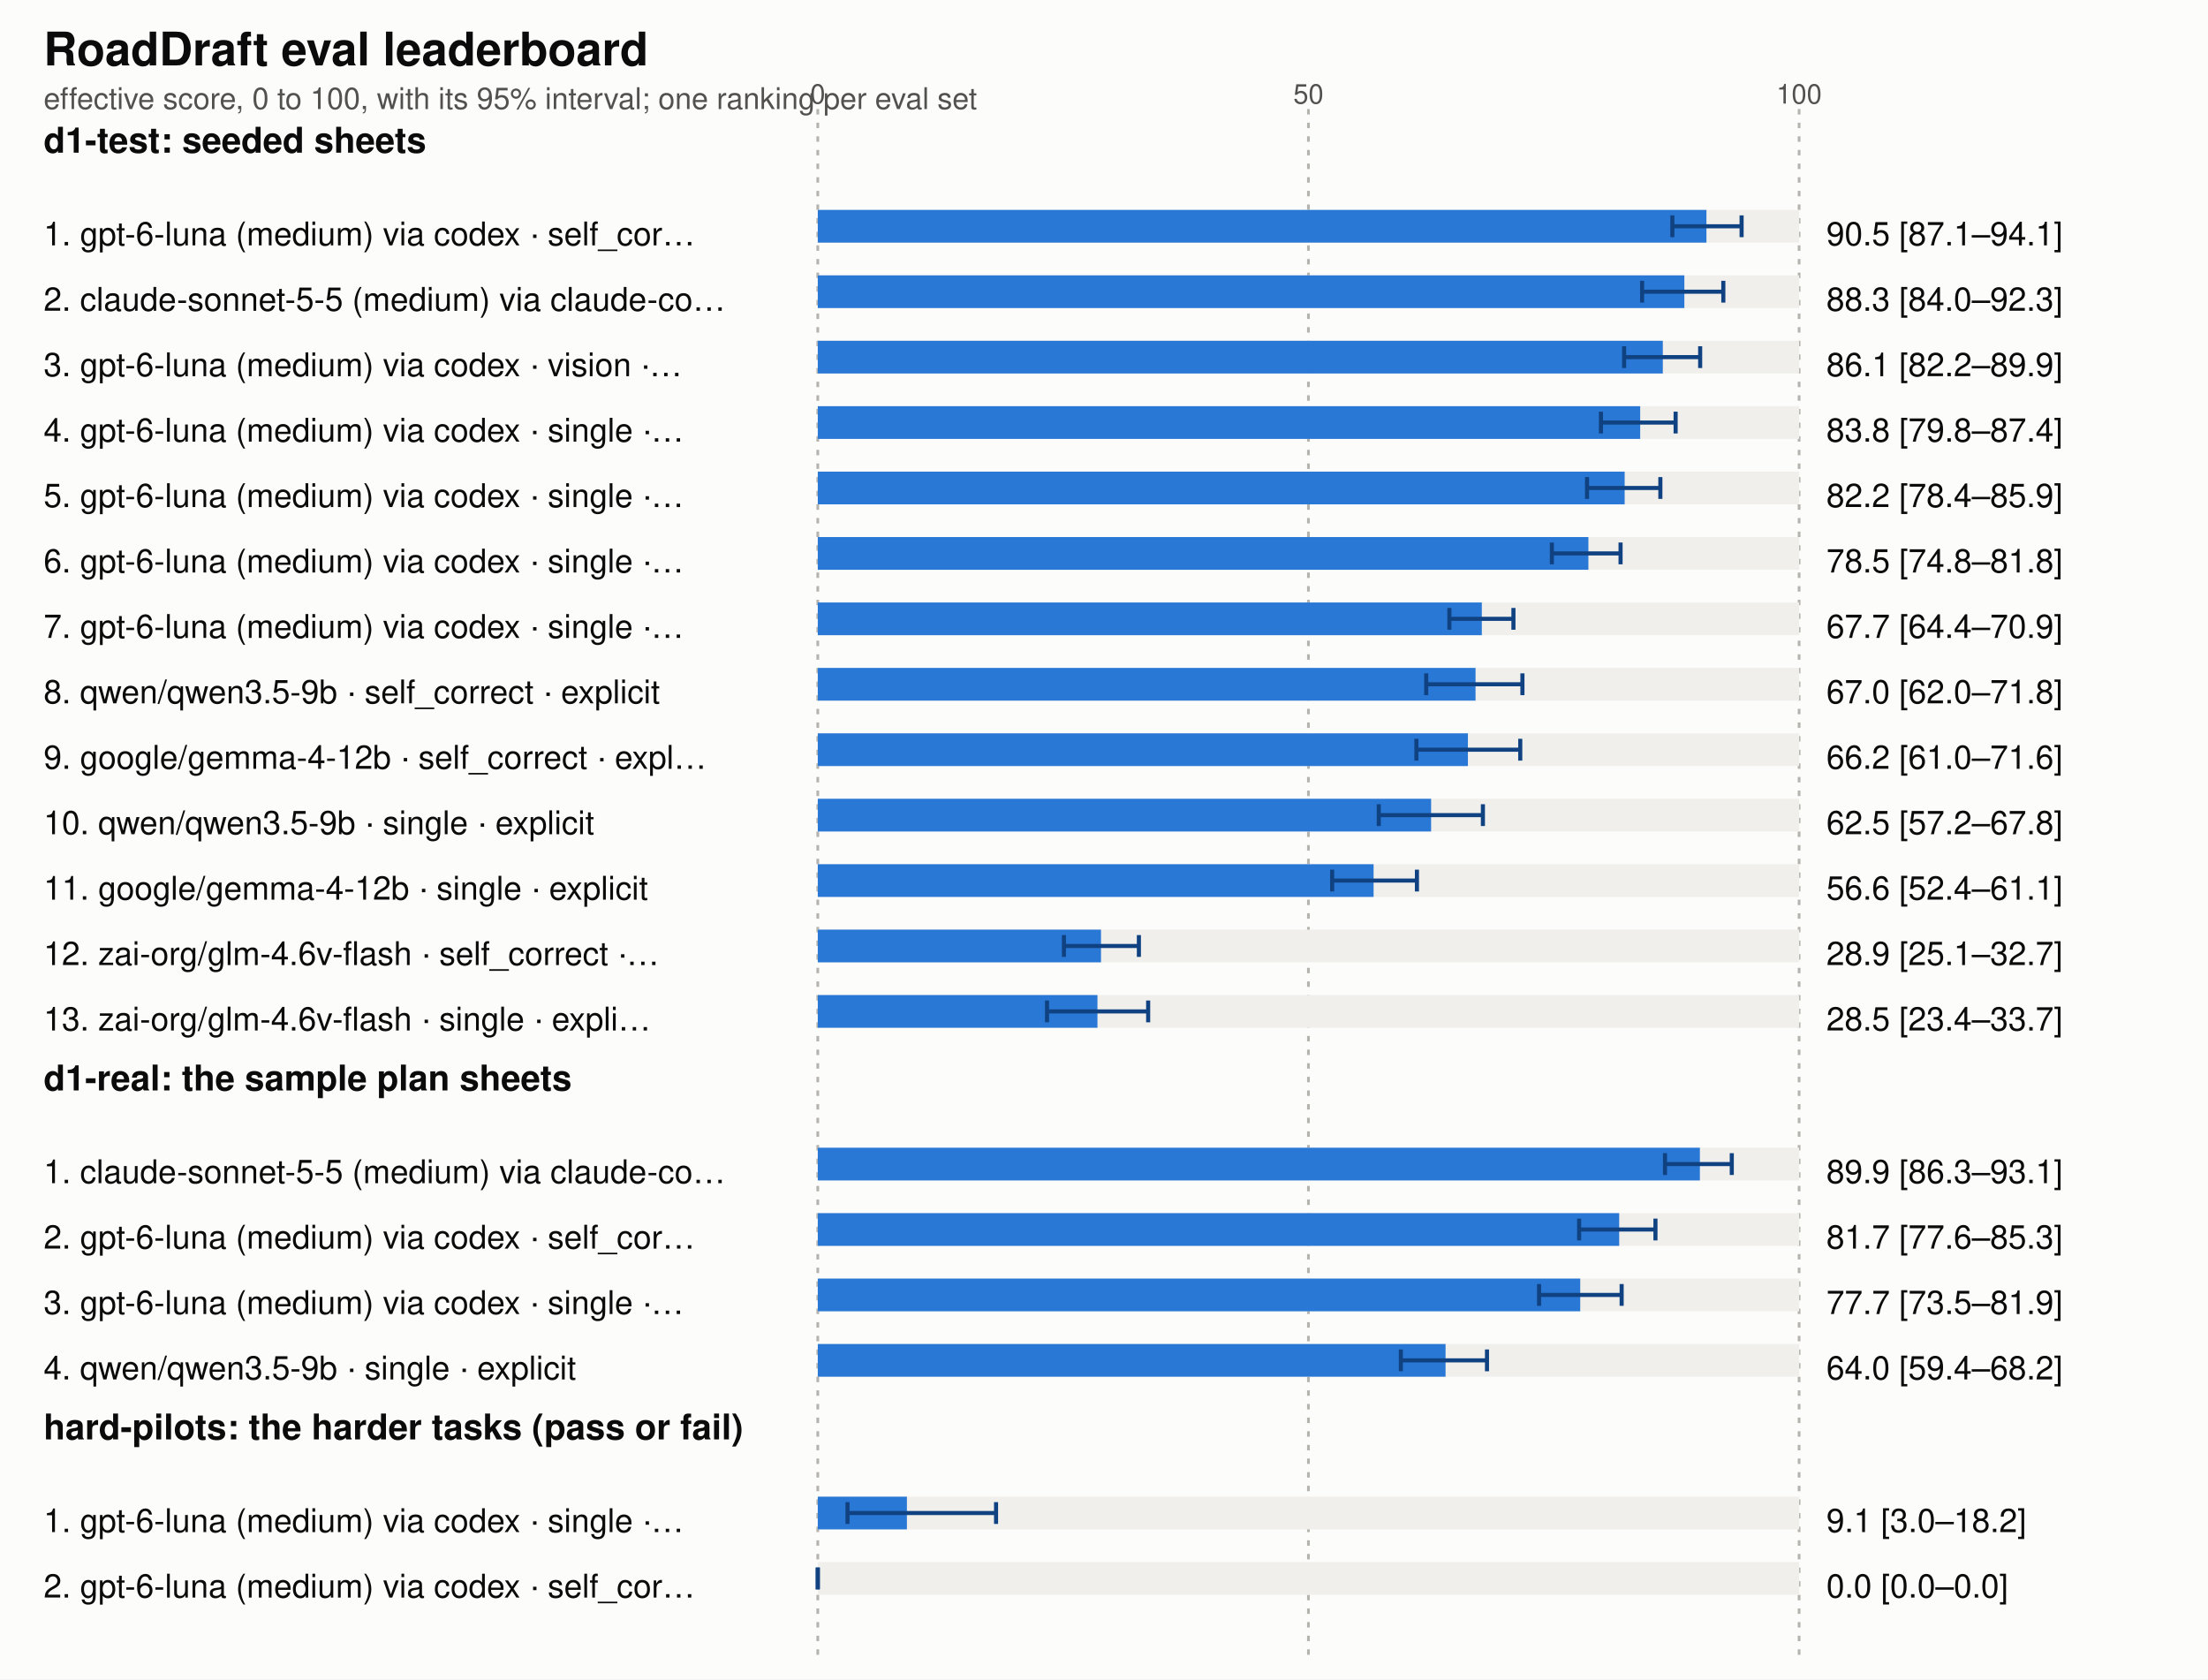
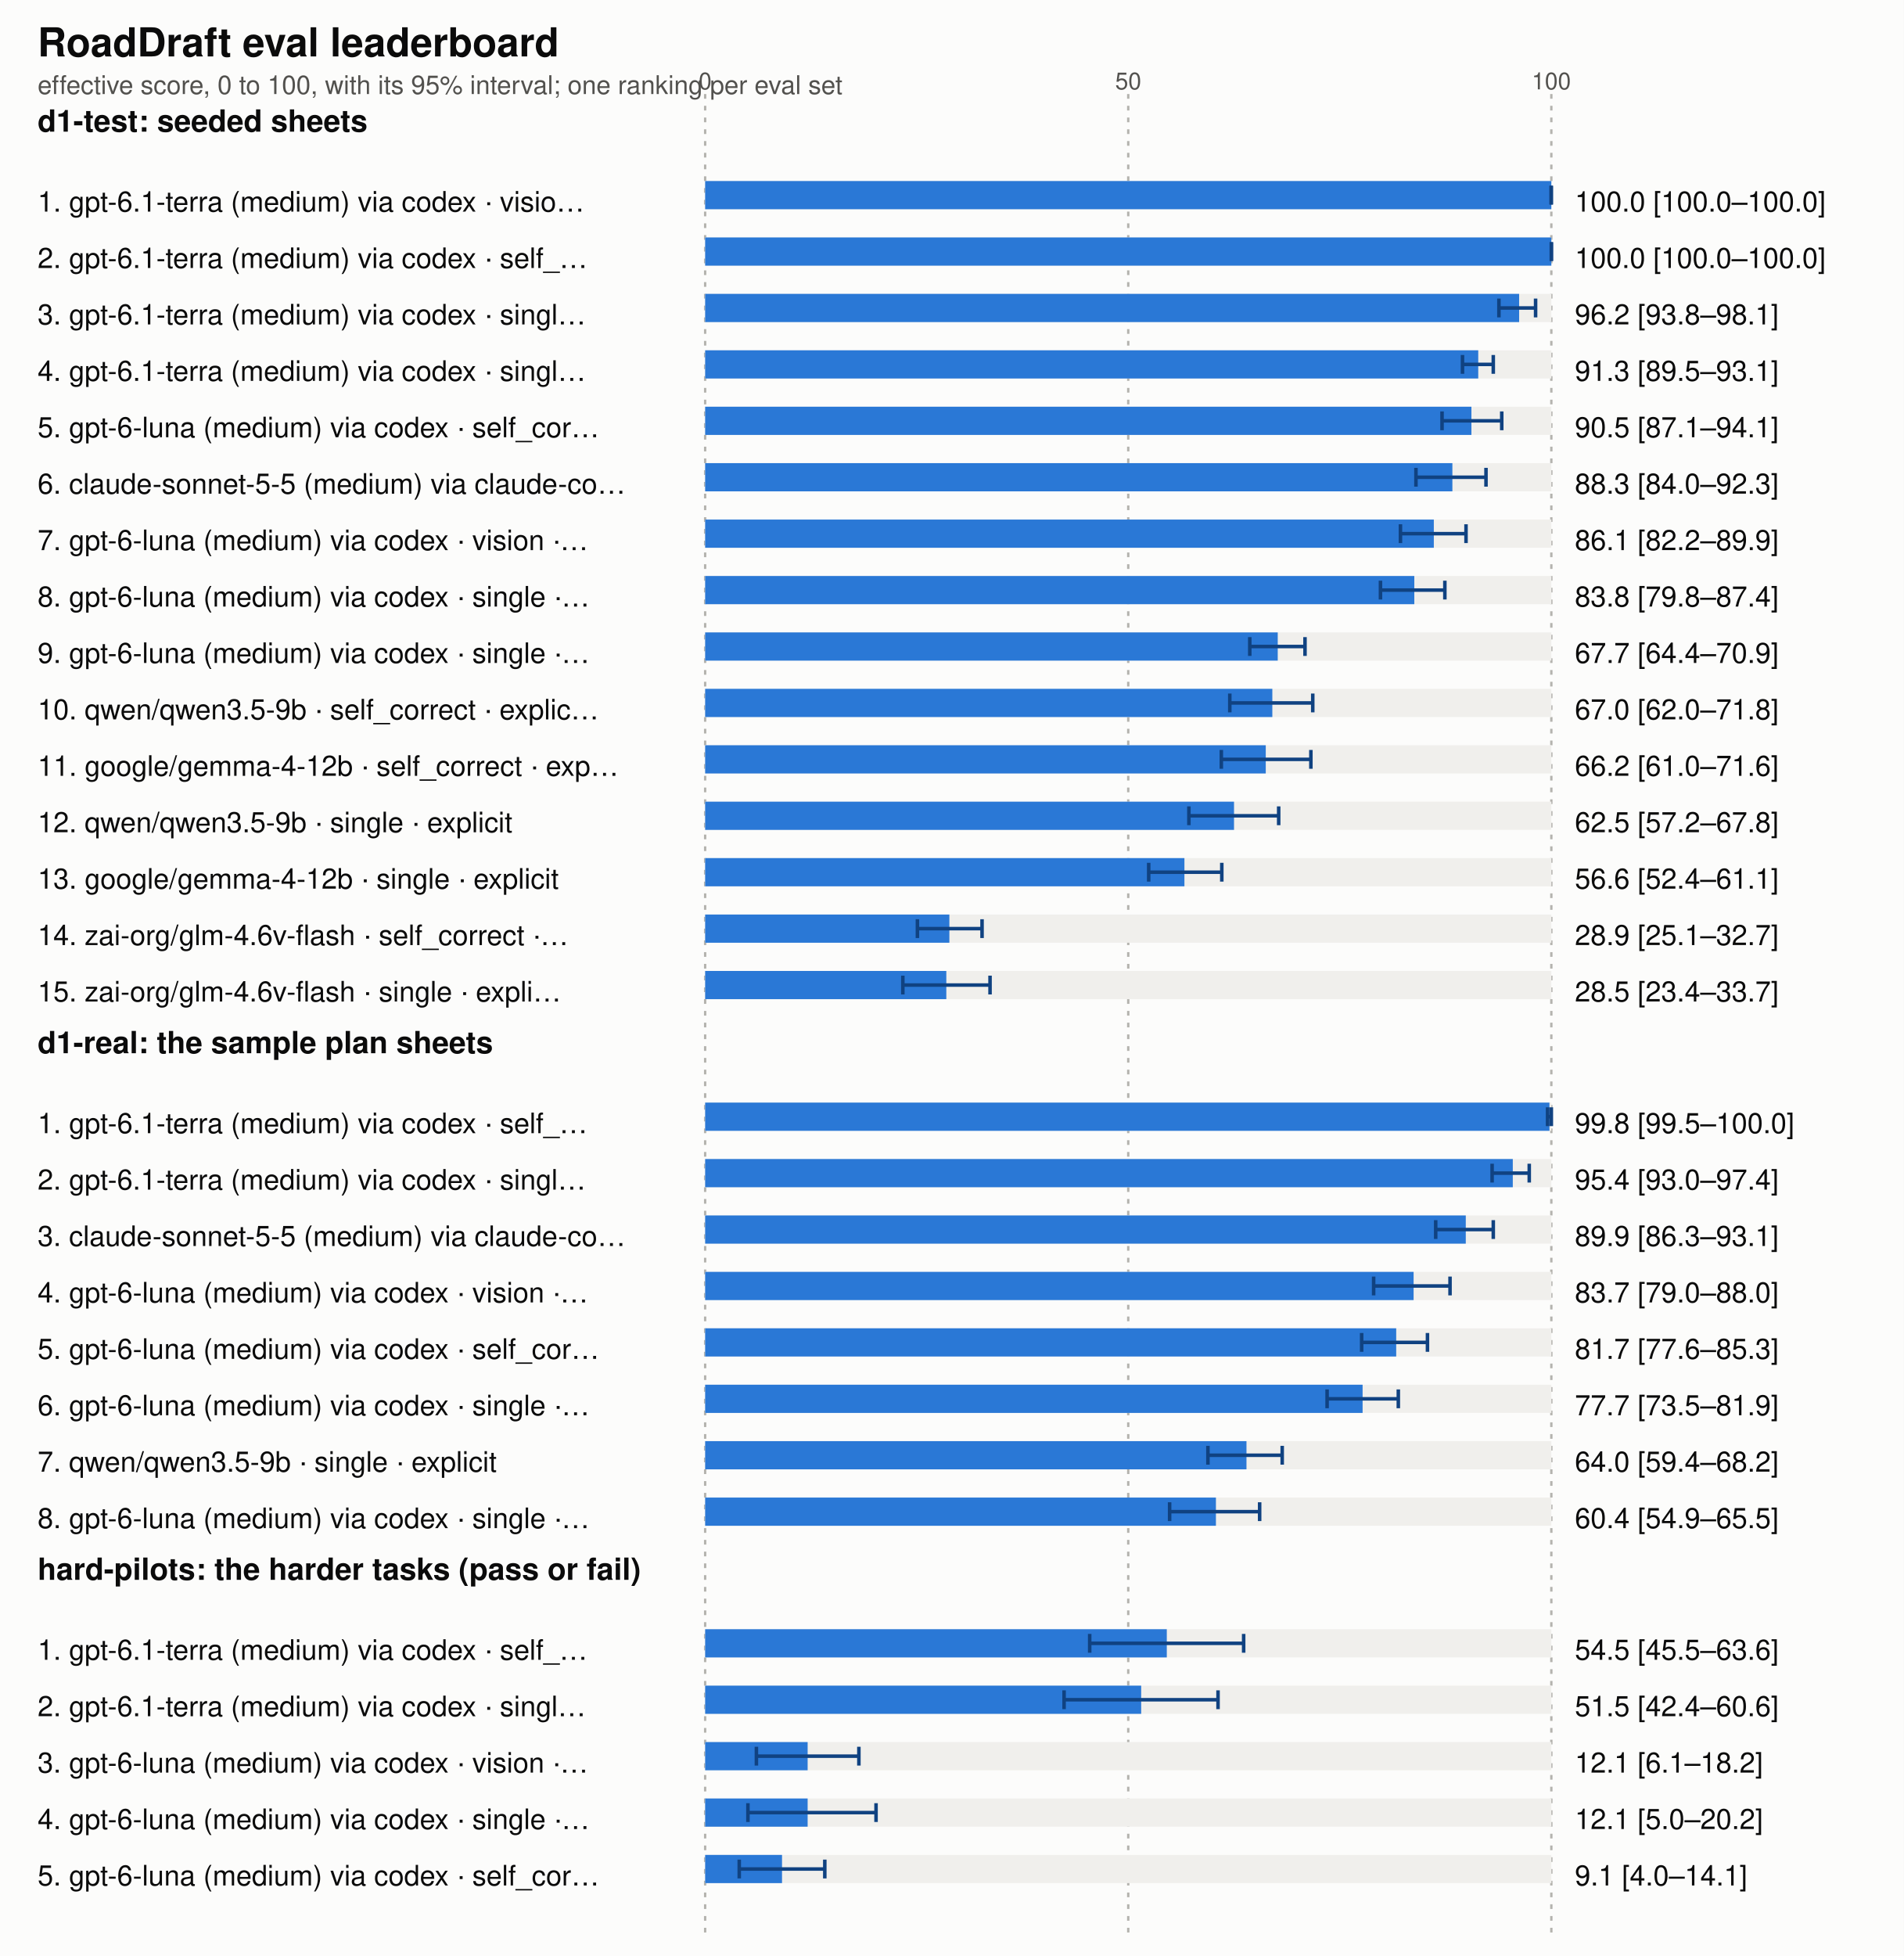
- <svg xmlns="http://www.w3.org/2000/svg" viewBox="0 0 810 616" width="810" height="616" role="img" aria-labelledby="title">
+ <svg xmlns="http://www.w3.org/2000/svg" viewBox="0 0 810 832" width="810" height="832" role="img" aria-labelledby="title">
  <style>
text { font-family: -apple-system, 'Segoe UI', Helvetica, Arial, sans-serif; }
.bg { fill: #fcfcfb; } .ink { fill: #0b0b0b; } .ink2 { fill: #52514e; } .rule { stroke: #b4b3ae; }
.track { fill: #f0efec; } .bar { fill: #2a78d6; } .ci { stroke: #104281; stroke-width: 1.5; }
@media (prefers-color-scheme: dark) {
  .bg { fill: #1a1a19; } .ink { fill: #ffffff; } .ink2 { fill: #c3c2b7; } .rule { stroke: #6b6a65; }
  .track { fill: #383835; } .bar { fill: #3987e5; } .ci { stroke: #b7d3f6; }
}
</style>
-   <rect class="bg" width="810" height="616" />
+   <rect class="bg" width="810" height="832" />
  <text class="ink" x="16" y="24" font-size="17" font-weight="600">RoadDraft eval leaderboard</text>
  <text class="ink2" x="16" y="40" font-size="11">effective score, 0 to 100, with its 95% interval; one ranking per eval set</text>
-   <line class="rule" x1="300" y1="40" x2="300" y2="608" stroke-dasharray="2 3" />
-   <line class="rule" x1="480" y1="40" x2="480" y2="608" stroke-dasharray="2 3" />
-   <line class="rule" x1="660" y1="40" x2="660" y2="608" stroke-dasharray="2 3" />
+   <line class="rule" x1="300" y1="40" x2="300" y2="824" stroke-dasharray="2 3" />
+   <line class="rule" x1="480" y1="40" x2="480" y2="824" stroke-dasharray="2 3" />
+   <line class="rule" x1="660" y1="40" x2="660" y2="824" stroke-dasharray="2 3" />
  <text class="ink2" x="300" y="38" font-size="10" text-anchor="middle">0</text>
  <text class="ink2" x="480" y="38" font-size="10" text-anchor="middle">50</text>
  <text class="ink2" x="660" y="38" font-size="10" text-anchor="middle">100</text>
  <text class="ink" x="16" y="56" font-size="13" font-weight="600">d1-test: seeded sheets</text>
-   <text class="ink" x="16" y="90" font-size="12">1. gpt-6-luna (medium) via codex · self_cor…</text>
+   <text class="ink" x="16" y="90" font-size="12">1. gpt-6.1-terra (medium) via codex · visio…</text>
  <rect class="track" x="300" y="77" width="360" height="12" />
-   <rect class="bar" x="300" y="77" width="326.0" height="12" />
-   <line class="ci" x1="613.5" y1="83" x2="638.9" y2="83" />
-   <line class="ci" x1="613.5" y1="79" x2="613.5" y2="87" />
-   <line class="ci" x1="638.9" y1="79" x2="638.9" y2="87" />
-   <text class="ink" x="670" y="90" font-size="12">90.5 [87.1–94.1]</text>
-   <text class="ink" x="16" y="114" font-size="12">2. claude-sonnet-5-5 (medium) via claude-co…</text>
+   <rect class="bar" x="300" y="77" width="360.0" height="12" />
+   <line class="ci" x1="659.9" y1="83" x2="660.0" y2="83" />
+   <line class="ci" x1="659.9" y1="79" x2="659.9" y2="87" />
+   <line class="ci" x1="660.0" y1="79" x2="660.0" y2="87" />
+   <text class="ink" x="670" y="90" font-size="12">100.0 [100.0–100.0]</text>
+   <text class="ink" x="16" y="114" font-size="12">2. gpt-6.1-terra (medium) via codex · self_…</text>
  <rect class="track" x="300" y="101" width="360" height="12" />
-   <rect class="bar" x="300" y="101" width="317.9" height="12" />
-   <line class="ci" x1="602.4" y1="107" x2="632.2" y2="107" />
-   <line class="ci" x1="602.4" y1="103" x2="602.4" y2="111" />
-   <line class="ci" x1="632.2" y1="103" x2="632.2" y2="111" />
-   <text class="ink" x="670" y="114" font-size="12">88.3 [84.0–92.3]</text>
-   <text class="ink" x="16" y="138" font-size="12">3. gpt-6-luna (medium) via codex · vision ·…</text>
+   <rect class="bar" x="300" y="101" width="360.0" height="12" />
+   <line class="ci" x1="660.0" y1="107" x2="660.0" y2="107" />
+   <line class="ci" x1="660.0" y1="103" x2="660.0" y2="111" />
+   <line class="ci" x1="660.0" y1="103" x2="660.0" y2="111" />
+   <text class="ink" x="670" y="114" font-size="12">100.0 [100.0–100.0]</text>
+   <text class="ink" x="16" y="138" font-size="12">3. gpt-6.1-terra (medium) via codex · singl…</text>
  <rect class="track" x="300" y="125" width="360" height="12" />
-   <rect class="bar" x="300" y="125" width="310.0" height="12" />
-   <line class="ci" x1="595.8" y1="131" x2="623.7" y2="131" />
-   <line class="ci" x1="595.8" y1="127" x2="595.8" y2="135" />
-   <line class="ci" x1="623.7" y1="127" x2="623.7" y2="135" />
-   <text class="ink" x="670" y="138" font-size="12">86.1 [82.2–89.9]</text>
-   <text class="ink" x="16" y="162" font-size="12">4. gpt-6-luna (medium) via codex · single ·…</text>
+   <rect class="bar" x="300" y="125" width="346.3" height="12" />
+   <line class="ci" x1="637.7" y1="131" x2="653.3" y2="131" />
+   <line class="ci" x1="637.7" y1="127" x2="637.7" y2="135" />
+   <line class="ci" x1="653.3" y1="127" x2="653.3" y2="135" />
+   <text class="ink" x="670" y="138" font-size="12">96.2 [93.8–98.1]</text>
+   <text class="ink" x="16" y="162" font-size="12">4. gpt-6.1-terra (medium) via codex · singl…</text>
  <rect class="track" x="300" y="149" width="360" height="12" />
-   <rect class="bar" x="300" y="149" width="301.7" height="12" />
-   <line class="ci" x1="587.3" y1="155" x2="614.7" y2="155" />
-   <line class="ci" x1="587.3" y1="151" x2="587.3" y2="159" />
-   <line class="ci" x1="614.7" y1="151" x2="614.7" y2="159" />
-   <text class="ink" x="670" y="162" font-size="12">83.8 [79.8–87.4]</text>
-   <text class="ink" x="16" y="186" font-size="12">5. gpt-6-luna (medium) via codex · single ·…</text>
+   <rect class="bar" x="300" y="149" width="328.9" height="12" />
+   <line class="ci" x1="622.2" y1="155" x2="635.3" y2="155" />
+   <line class="ci" x1="622.2" y1="151" x2="622.2" y2="159" />
+   <line class="ci" x1="635.3" y1="151" x2="635.3" y2="159" />
+   <text class="ink" x="670" y="162" font-size="12">91.3 [89.5–93.1]</text>
+   <text class="ink" x="16" y="186" font-size="12">5. gpt-6-luna (medium) via codex · self_cor…</text>
  <rect class="track" x="300" y="173" width="360" height="12" />
-   <rect class="bar" x="300" y="173" width="296.0" height="12" />
-   <line class="ci" x1="582.2" y1="179" x2="609.1" y2="179" />
-   <line class="ci" x1="582.2" y1="175" x2="582.2" y2="183" />
-   <line class="ci" x1="609.1" y1="175" x2="609.1" y2="183" />
-   <text class="ink" x="670" y="186" font-size="12">82.2 [78.4–85.9]</text>
-   <text class="ink" x="16" y="210" font-size="12">6. gpt-6-luna (medium) via codex · single ·…</text>
+   <rect class="bar" x="300" y="173" width="326.0" height="12" />
+   <line class="ci" x1="613.5" y1="179" x2="638.9" y2="179" />
+   <line class="ci" x1="613.5" y1="175" x2="613.5" y2="183" />
+   <line class="ci" x1="638.9" y1="175" x2="638.9" y2="183" />
+   <text class="ink" x="670" y="186" font-size="12">90.5 [87.1–94.1]</text>
+   <text class="ink" x="16" y="210" font-size="12">6. claude-sonnet-5-5 (medium) via claude-co…</text>
  <rect class="track" x="300" y="197" width="360" height="12" />
-   <rect class="bar" x="300" y="197" width="282.7" height="12" />
-   <line class="ci" x1="569.3" y1="203" x2="594.5" y2="203" />
-   <line class="ci" x1="569.3" y1="199" x2="569.3" y2="207" />
-   <line class="ci" x1="594.5" y1="199" x2="594.5" y2="207" />
-   <text class="ink" x="670" y="210" font-size="12">78.5 [74.8–81.8]</text>
-   <text class="ink" x="16" y="234" font-size="12">7. gpt-6-luna (medium) via codex · single ·…</text>
+   <rect class="bar" x="300" y="197" width="317.9" height="12" />
+   <line class="ci" x1="602.4" y1="203" x2="632.2" y2="203" />
+   <line class="ci" x1="602.4" y1="199" x2="602.4" y2="207" />
+   <line class="ci" x1="632.2" y1="199" x2="632.2" y2="207" />
+   <text class="ink" x="670" y="210" font-size="12">88.3 [84.0–92.3]</text>
+   <text class="ink" x="16" y="234" font-size="12">7. gpt-6-luna (medium) via codex · vision ·…</text>
  <rect class="track" x="300" y="221" width="360" height="12" />
-   <rect class="bar" x="300" y="221" width="243.6" height="12" />
-   <line class="ci" x1="531.7" y1="227" x2="555.2" y2="227" />
-   <line class="ci" x1="531.7" y1="223" x2="531.7" y2="231" />
-   <line class="ci" x1="555.2" y1="223" x2="555.2" y2="231" />
-   <text class="ink" x="670" y="234" font-size="12">67.7 [64.4–70.9]</text>
-   <text class="ink" x="16" y="258" font-size="12">8. qwen/qwen3.5-9b · self_correct · explicit</text>
+   <rect class="bar" x="300" y="221" width="310.0" height="12" />
+   <line class="ci" x1="595.8" y1="227" x2="623.7" y2="227" />
+   <line class="ci" x1="595.8" y1="223" x2="595.8" y2="231" />
+   <line class="ci" x1="623.7" y1="223" x2="623.7" y2="231" />
+   <text class="ink" x="670" y="234" font-size="12">86.1 [82.2–89.9]</text>
+   <text class="ink" x="16" y="258" font-size="12">8. gpt-6-luna (medium) via codex · single ·…</text>
  <rect class="track" x="300" y="245" width="360" height="12" />
-   <rect class="bar" x="300" y="245" width="241.3" height="12" />
-   <line class="ci" x1="523.2" y1="251" x2="558.5" y2="251" />
-   <line class="ci" x1="523.2" y1="247" x2="523.2" y2="255" />
-   <line class="ci" x1="558.5" y1="247" x2="558.5" y2="255" />
-   <text class="ink" x="670" y="258" font-size="12">67.0 [62.0–71.8]</text>
-   <text class="ink" x="16" y="282" font-size="12">9. google/gemma-4-12b · self_correct · expl…</text>
+   <rect class="bar" x="300" y="245" width="301.7" height="12" />
+   <line class="ci" x1="587.3" y1="251" x2="614.7" y2="251" />
+   <line class="ci" x1="587.3" y1="247" x2="587.3" y2="255" />
+   <line class="ci" x1="614.7" y1="247" x2="614.7" y2="255" />
+   <text class="ink" x="670" y="258" font-size="12">83.8 [79.8–87.4]</text>
+   <text class="ink" x="16" y="282" font-size="12">9. gpt-6-luna (medium) via codex · single ·…</text>
  <rect class="track" x="300" y="269" width="360" height="12" />
-   <rect class="bar" x="300" y="269" width="238.5" height="12" />
-   <line class="ci" x1="519.6" y1="275" x2="557.7" y2="275" />
-   <line class="ci" x1="519.6" y1="271" x2="519.6" y2="279" />
-   <line class="ci" x1="557.7" y1="271" x2="557.7" y2="279" />
-   <text class="ink" x="670" y="282" font-size="12">66.2 [61.0–71.6]</text>
-   <text class="ink" x="16" y="306" font-size="12">10. qwen/qwen3.5-9b · single · explicit</text>
+   <rect class="bar" x="300" y="269" width="243.6" height="12" />
+   <line class="ci" x1="531.7" y1="275" x2="555.2" y2="275" />
+   <line class="ci" x1="531.7" y1="271" x2="531.7" y2="279" />
+   <line class="ci" x1="555.2" y1="271" x2="555.2" y2="279" />
+   <text class="ink" x="670" y="282" font-size="12">67.7 [64.4–70.9]</text>
+   <text class="ink" x="16" y="306" font-size="12">10. qwen/qwen3.5-9b · self_correct · explic…</text>
  <rect class="track" x="300" y="293" width="360" height="12" />
-   <rect class="bar" x="300" y="293" width="225.0" height="12" />
-   <line class="ci" x1="505.8" y1="299" x2="544.0" y2="299" />
-   <line class="ci" x1="505.8" y1="295" x2="505.8" y2="303" />
-   <line class="ci" x1="544.0" y1="295" x2="544.0" y2="303" />
-   <text class="ink" x="670" y="306" font-size="12">62.5 [57.2–67.8]</text>
-   <text class="ink" x="16" y="330" font-size="12">11. google/gemma-4-12b · single · explicit</text>
+   <rect class="bar" x="300" y="293" width="241.3" height="12" />
+   <line class="ci" x1="523.2" y1="299" x2="558.5" y2="299" />
+   <line class="ci" x1="523.2" y1="295" x2="523.2" y2="303" />
+   <line class="ci" x1="558.5" y1="295" x2="558.5" y2="303" />
+   <text class="ink" x="670" y="306" font-size="12">67.0 [62.0–71.8]</text>
+   <text class="ink" x="16" y="330" font-size="12">11. google/gemma-4-12b · self_correct · exp…</text>
  <rect class="track" x="300" y="317" width="360" height="12" />
-   <rect class="bar" x="300" y="317" width="203.9" height="12" />
-   <line class="ci" x1="488.7" y1="323" x2="519.8" y2="323" />
-   <line class="ci" x1="488.7" y1="319" x2="488.7" y2="327" />
-   <line class="ci" x1="519.8" y1="319" x2="519.8" y2="327" />
-   <text class="ink" x="670" y="330" font-size="12">56.6 [52.4–61.1]</text>
-   <text class="ink" x="16" y="354" font-size="12">12. zai-org/glm-4.6v-flash · self_correct ·…</text>
+   <rect class="bar" x="300" y="317" width="238.5" height="12" />
+   <line class="ci" x1="519.6" y1="323" x2="557.7" y2="323" />
+   <line class="ci" x1="519.6" y1="319" x2="519.6" y2="327" />
+   <line class="ci" x1="557.7" y1="319" x2="557.7" y2="327" />
+   <text class="ink" x="670" y="330" font-size="12">66.2 [61.0–71.6]</text>
+   <text class="ink" x="16" y="354" font-size="12">12. qwen/qwen3.5-9b · single · explicit</text>
  <rect class="track" x="300" y="341" width="360" height="12" />
-   <rect class="bar" x="300" y="341" width="103.9" height="12" />
-   <line class="ci" x1="390.3" y1="347" x2="417.8" y2="347" />
-   <line class="ci" x1="390.3" y1="343" x2="390.3" y2="351" />
-   <line class="ci" x1="417.8" y1="343" x2="417.8" y2="351" />
-   <text class="ink" x="670" y="354" font-size="12">28.9 [25.1–32.7]</text>
-   <text class="ink" x="16" y="378" font-size="12">13. zai-org/glm-4.6v-flash · single · expli…</text>
+   <rect class="bar" x="300" y="341" width="225.0" height="12" />
+   <line class="ci" x1="505.8" y1="347" x2="544.0" y2="347" />
+   <line class="ci" x1="505.8" y1="343" x2="505.8" y2="351" />
+   <line class="ci" x1="544.0" y1="343" x2="544.0" y2="351" />
+   <text class="ink" x="670" y="354" font-size="12">62.5 [57.2–67.8]</text>
+   <text class="ink" x="16" y="378" font-size="12">13. google/gemma-4-12b · single · explicit</text>
  <rect class="track" x="300" y="365" width="360" height="12" />
-   <rect class="bar" x="300" y="365" width="102.6" height="12" />
-   <line class="ci" x1="384.1" y1="371" x2="421.2" y2="371" />
-   <line class="ci" x1="384.1" y1="367" x2="384.1" y2="375" />
-   <line class="ci" x1="421.2" y1="367" x2="421.2" y2="375" />
-   <text class="ink" x="670" y="378" font-size="12">28.5 [23.4–33.7]</text>
-   <text class="ink" x="16" y="400" font-size="13" font-weight="600">d1-real: the sample plan sheets</text>
-   <text class="ink" x="16" y="434" font-size="12">1. claude-sonnet-5-5 (medium) via claude-co…</text>
-   <rect class="track" x="300" y="421" width="360" height="12" />
-   <rect class="bar" x="300" y="421" width="323.6" height="12" />
-   <line class="ci" x1="610.8" y1="427" x2="635.3" y2="427" />
-   <line class="ci" x1="610.8" y1="423" x2="610.8" y2="431" />
-   <line class="ci" x1="635.3" y1="423" x2="635.3" y2="431" />
-   <text class="ink" x="670" y="434" font-size="12">89.9 [86.3–93.1]</text>
-   <text class="ink" x="16" y="458" font-size="12">2. gpt-6-luna (medium) via codex · self_cor…</text>
-   <rect class="track" x="300" y="445" width="360" height="12" />
-   <rect class="bar" x="300" y="445" width="294.0" height="12" />
-   <line class="ci" x1="579.3" y1="451" x2="607.3" y2="451" />
-   <line class="ci" x1="579.3" y1="447" x2="579.3" y2="455" />
-   <line class="ci" x1="607.3" y1="447" x2="607.3" y2="455" />
-   <text class="ink" x="670" y="458" font-size="12">81.7 [77.6–85.3]</text>
-   <text class="ink" x="16" y="482" font-size="12">3. gpt-6-luna (medium) via codex · single ·…</text>
+   <rect class="bar" x="300" y="365" width="203.9" height="12" />
+   <line class="ci" x1="488.7" y1="371" x2="519.8" y2="371" />
+   <line class="ci" x1="488.7" y1="367" x2="488.7" y2="375" />
+   <line class="ci" x1="519.8" y1="367" x2="519.8" y2="375" />
+   <text class="ink" x="670" y="378" font-size="12">56.6 [52.4–61.1]</text>
+   <text class="ink" x="16" y="402" font-size="12">14. zai-org/glm-4.6v-flash · self_correct ·…</text>
+   <rect class="track" x="300" y="389" width="360" height="12" />
+   <rect class="bar" x="300" y="389" width="103.9" height="12" />
+   <line class="ci" x1="390.3" y1="395" x2="417.8" y2="395" />
+   <line class="ci" x1="390.3" y1="391" x2="390.3" y2="399" />
+   <line class="ci" x1="417.8" y1="391" x2="417.8" y2="399" />
+   <text class="ink" x="670" y="402" font-size="12">28.9 [25.1–32.7]</text>
+   <text class="ink" x="16" y="426" font-size="12">15. zai-org/glm-4.6v-flash · single · expli…</text>
+   <rect class="track" x="300" y="413" width="360" height="12" />
+   <rect class="bar" x="300" y="413" width="102.6" height="12" />
+   <line class="ci" x1="384.1" y1="419" x2="421.2" y2="419" />
+   <line class="ci" x1="384.1" y1="415" x2="384.1" y2="423" />
+   <line class="ci" x1="421.2" y1="415" x2="421.2" y2="423" />
+   <text class="ink" x="670" y="426" font-size="12">28.5 [23.4–33.7]</text>
+   <text class="ink" x="16" y="448" font-size="13" font-weight="600">d1-real: the sample plan sheets</text>
+   <text class="ink" x="16" y="482" font-size="12">1. gpt-6.1-terra (medium) via codex · self_…</text>
  <rect class="track" x="300" y="469" width="360" height="12" />
-   <rect class="bar" x="300" y="469" width="279.7" height="12" />
-   <line class="ci" x1="564.6" y1="475" x2="594.9" y2="475" />
-   <line class="ci" x1="564.6" y1="471" x2="564.6" y2="479" />
-   <line class="ci" x1="594.9" y1="471" x2="594.9" y2="479" />
-   <text class="ink" x="670" y="482" font-size="12">77.7 [73.5–81.9]</text>
-   <text class="ink" x="16" y="506" font-size="12">4. qwen/qwen3.5-9b · single · explicit</text>
+   <rect class="bar" x="300" y="469" width="359.2" height="12" />
+   <line class="ci" x1="658.4" y1="475" x2="660.0" y2="475" />
+   <line class="ci" x1="658.4" y1="471" x2="658.4" y2="479" />
+   <line class="ci" x1="660.0" y1="471" x2="660.0" y2="479" />
+   <text class="ink" x="670" y="482" font-size="12">99.8 [99.5–100.0]</text>
+   <text class="ink" x="16" y="506" font-size="12">2. gpt-6.1-terra (medium) via codex · singl…</text>
  <rect class="track" x="300" y="493" width="360" height="12" />
-   <rect class="bar" x="300" y="493" width="230.3" height="12" />
-   <line class="ci" x1="513.9" y1="499" x2="545.5" y2="499" />
-   <line class="ci" x1="513.9" y1="495" x2="513.9" y2="503" />
-   <line class="ci" x1="545.5" y1="495" x2="545.5" y2="503" />
-   <text class="ink" x="670" y="506" font-size="12">64.0 [59.4–68.2]</text>
-   <text class="ink" x="16" y="528" font-size="13" font-weight="600">hard-pilots: the harder tasks (pass or fail)</text>
-   <text class="ink" x="16" y="562" font-size="12">1. gpt-6-luna (medium) via codex · single ·…</text>
-   <rect class="track" x="300" y="549" width="360" height="12" />
-   <rect class="bar" x="300" y="549" width="32.7" height="12" />
-   <line class="ci" x1="310.9" y1="555" x2="365.4" y2="555" />
-   <line class="ci" x1="310.9" y1="551" x2="310.9" y2="559" />
-   <line class="ci" x1="365.4" y1="551" x2="365.4" y2="559" />
-   <text class="ink" x="670" y="562" font-size="12">9.1 [3.0–18.2]</text>
-   <text class="ink" x="16" y="586" font-size="12">2. gpt-6-luna (medium) via codex · self_cor…</text>
-   <rect class="track" x="300" y="573" width="360" height="12" />
-   <rect class="bar" x="300" y="573" width="0.0" height="12" />
-   <line class="ci" x1="300.0" y1="579" x2="300.0" y2="579" />
-   <line class="ci" x1="300.0" y1="575" x2="300.0" y2="583" />
-   <line class="ci" x1="300.0" y1="575" x2="300.0" y2="583" />
-   <text class="ink" x="670" y="586" font-size="12">0.0 [0.0–0.0]</text>
+   <rect class="bar" x="300" y="493" width="343.6" height="12" />
+   <line class="ci" x1="634.8" y1="499" x2="650.6" y2="499" />
+   <line class="ci" x1="634.8" y1="495" x2="634.8" y2="503" />
+   <line class="ci" x1="650.6" y1="495" x2="650.6" y2="503" />
+   <text class="ink" x="670" y="506" font-size="12">95.4 [93.0–97.4]</text>
+   <text class="ink" x="16" y="530" font-size="12">3. claude-sonnet-5-5 (medium) via claude-co…</text>
+   <rect class="track" x="300" y="517" width="360" height="12" />
+   <rect class="bar" x="300" y="517" width="323.6" height="12" />
+   <line class="ci" x1="610.8" y1="523" x2="635.3" y2="523" />
+   <line class="ci" x1="610.8" y1="519" x2="610.8" y2="527" />
+   <line class="ci" x1="635.3" y1="519" x2="635.3" y2="527" />
+   <text class="ink" x="670" y="530" font-size="12">89.9 [86.3–93.1]</text>
+   <text class="ink" x="16" y="554" font-size="12">4. gpt-6-luna (medium) via codex · vision ·…</text>
+   <rect class="track" x="300" y="541" width="360" height="12" />
+   <rect class="bar" x="300" y="541" width="301.4" height="12" />
+   <line class="ci" x1="584.4" y1="547" x2="616.9" y2="547" />
+   <line class="ci" x1="584.4" y1="543" x2="584.4" y2="551" />
+   <line class="ci" x1="616.9" y1="543" x2="616.9" y2="551" />
+   <text class="ink" x="670" y="554" font-size="12">83.7 [79.0–88.0]</text>
+   <text class="ink" x="16" y="578" font-size="12">5. gpt-6-luna (medium) via codex · self_cor…</text>
+   <rect class="track" x="300" y="565" width="360" height="12" />
+   <rect class="bar" x="300" y="565" width="294.0" height="12" />
+   <line class="ci" x1="579.3" y1="571" x2="607.3" y2="571" />
+   <line class="ci" x1="579.3" y1="567" x2="579.3" y2="575" />
+   <line class="ci" x1="607.3" y1="567" x2="607.3" y2="575" />
+   <text class="ink" x="670" y="578" font-size="12">81.7 [77.6–85.3]</text>
+   <text class="ink" x="16" y="602" font-size="12">6. gpt-6-luna (medium) via codex · single ·…</text>
+   <rect class="track" x="300" y="589" width="360" height="12" />
+   <rect class="bar" x="300" y="589" width="279.7" height="12" />
+   <line class="ci" x1="564.6" y1="595" x2="594.9" y2="595" />
+   <line class="ci" x1="564.6" y1="591" x2="564.6" y2="599" />
+   <line class="ci" x1="594.9" y1="591" x2="594.9" y2="599" />
+   <text class="ink" x="670" y="602" font-size="12">77.7 [73.5–81.9]</text>
+   <text class="ink" x="16" y="626" font-size="12">7. qwen/qwen3.5-9b · single · explicit</text>
+   <rect class="track" x="300" y="613" width="360" height="12" />
+   <rect class="bar" x="300" y="613" width="230.3" height="12" />
+   <line class="ci" x1="513.9" y1="619" x2="545.5" y2="619" />
+   <line class="ci" x1="513.9" y1="615" x2="513.9" y2="623" />
+   <line class="ci" x1="545.5" y1="615" x2="545.5" y2="623" />
+   <text class="ink" x="670" y="626" font-size="12">64.0 [59.4–68.2]</text>
+   <text class="ink" x="16" y="650" font-size="12">8. gpt-6-luna (medium) via codex · single ·…</text>
+   <rect class="track" x="300" y="637" width="360" height="12" />
+   <rect class="bar" x="300" y="637" width="217.3" height="12" />
+   <line class="ci" x1="497.6" y1="643" x2="535.9" y2="643" />
+   <line class="ci" x1="497.6" y1="639" x2="497.6" y2="647" />
+   <line class="ci" x1="535.9" y1="639" x2="535.9" y2="647" />
+   <text class="ink" x="670" y="650" font-size="12">60.4 [54.9–65.5]</text>
+   <text class="ink" x="16" y="672" font-size="13" font-weight="600">hard-pilots: the harder tasks (pass or fail)</text>
+   <text class="ink" x="16" y="706" font-size="12">1. gpt-6.1-terra (medium) via codex · self_…</text>
+   <rect class="track" x="300" y="693" width="360" height="12" />
+   <rect class="bar" x="300" y="693" width="196.4" height="12" />
+   <line class="ci" x1="463.6" y1="699" x2="529.1" y2="699" />
+   <line class="ci" x1="463.6" y1="695" x2="463.6" y2="703" />
+   <line class="ci" x1="529.1" y1="695" x2="529.1" y2="703" />
+   <text class="ink" x="670" y="706" font-size="12">54.5 [45.5–63.6]</text>
+   <text class="ink" x="16" y="730" font-size="12">2. gpt-6.1-terra (medium) via codex · singl…</text>
+   <rect class="track" x="300" y="717" width="360" height="12" />
+   <rect class="bar" x="300" y="717" width="185.5" height="12" />
+   <line class="ci" x1="452.7" y1="723" x2="518.2" y2="723" />
+   <line class="ci" x1="452.7" y1="719" x2="452.7" y2="727" />
+   <line class="ci" x1="518.2" y1="719" x2="518.2" y2="727" />
+   <text class="ink" x="670" y="730" font-size="12">51.5 [42.4–60.6]</text>
+   <text class="ink" x="16" y="754" font-size="12">3. gpt-6-luna (medium) via codex · vision ·…</text>
+   <rect class="track" x="300" y="741" width="360" height="12" />
+   <rect class="bar" x="300" y="741" width="43.6" height="12" />
+   <line class="ci" x1="321.8" y1="747" x2="365.4" y2="747" />
+   <line class="ci" x1="321.8" y1="743" x2="321.8" y2="751" />
+   <line class="ci" x1="365.4" y1="743" x2="365.4" y2="751" />
+   <text class="ink" x="670" y="754" font-size="12">12.1 [6.1–18.2]</text>
+   <text class="ink" x="16" y="778" font-size="12">4. gpt-6-luna (medium) via codex · single ·…</text>
+   <rect class="track" x="300" y="765" width="360" height="12" />
+   <rect class="bar" x="300" y="765" width="43.6" height="12" />
+   <line class="ci" x1="318.2" y1="771" x2="372.7" y2="771" />
+   <line class="ci" x1="318.2" y1="767" x2="318.2" y2="775" />
+   <line class="ci" x1="372.7" y1="767" x2="372.7" y2="775" />
+   <text class="ink" x="670" y="778" font-size="12">12.1 [5.0–20.2]</text>
+   <text class="ink" x="16" y="802" font-size="12">5. gpt-6-luna (medium) via codex · self_cor…</text>
+   <rect class="track" x="300" y="789" width="360" height="12" />
+   <rect class="bar" x="300" y="789" width="32.7" height="12" />
+   <line class="ci" x1="314.5" y1="795" x2="350.9" y2="795" />
+   <line class="ci" x1="314.5" y1="791" x2="314.5" y2="799" />
+   <line class="ci" x1="350.9" y1="791" x2="350.9" y2="799" />
+   <text class="ink" x="670" y="802" font-size="12">9.1 [4.0–14.1]</text>
</svg>
